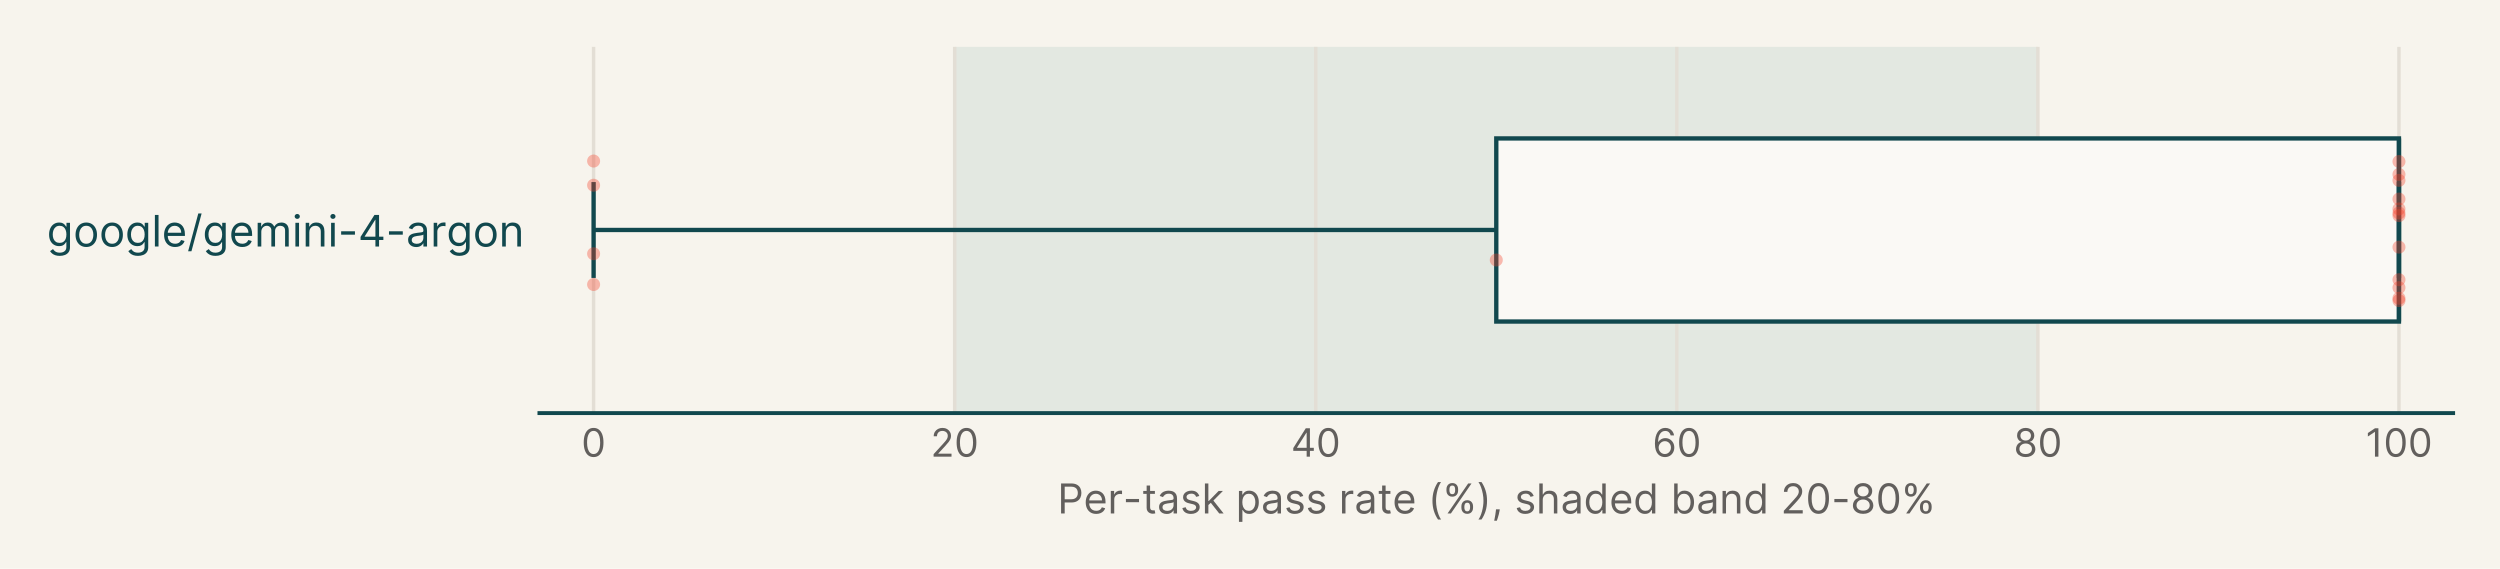
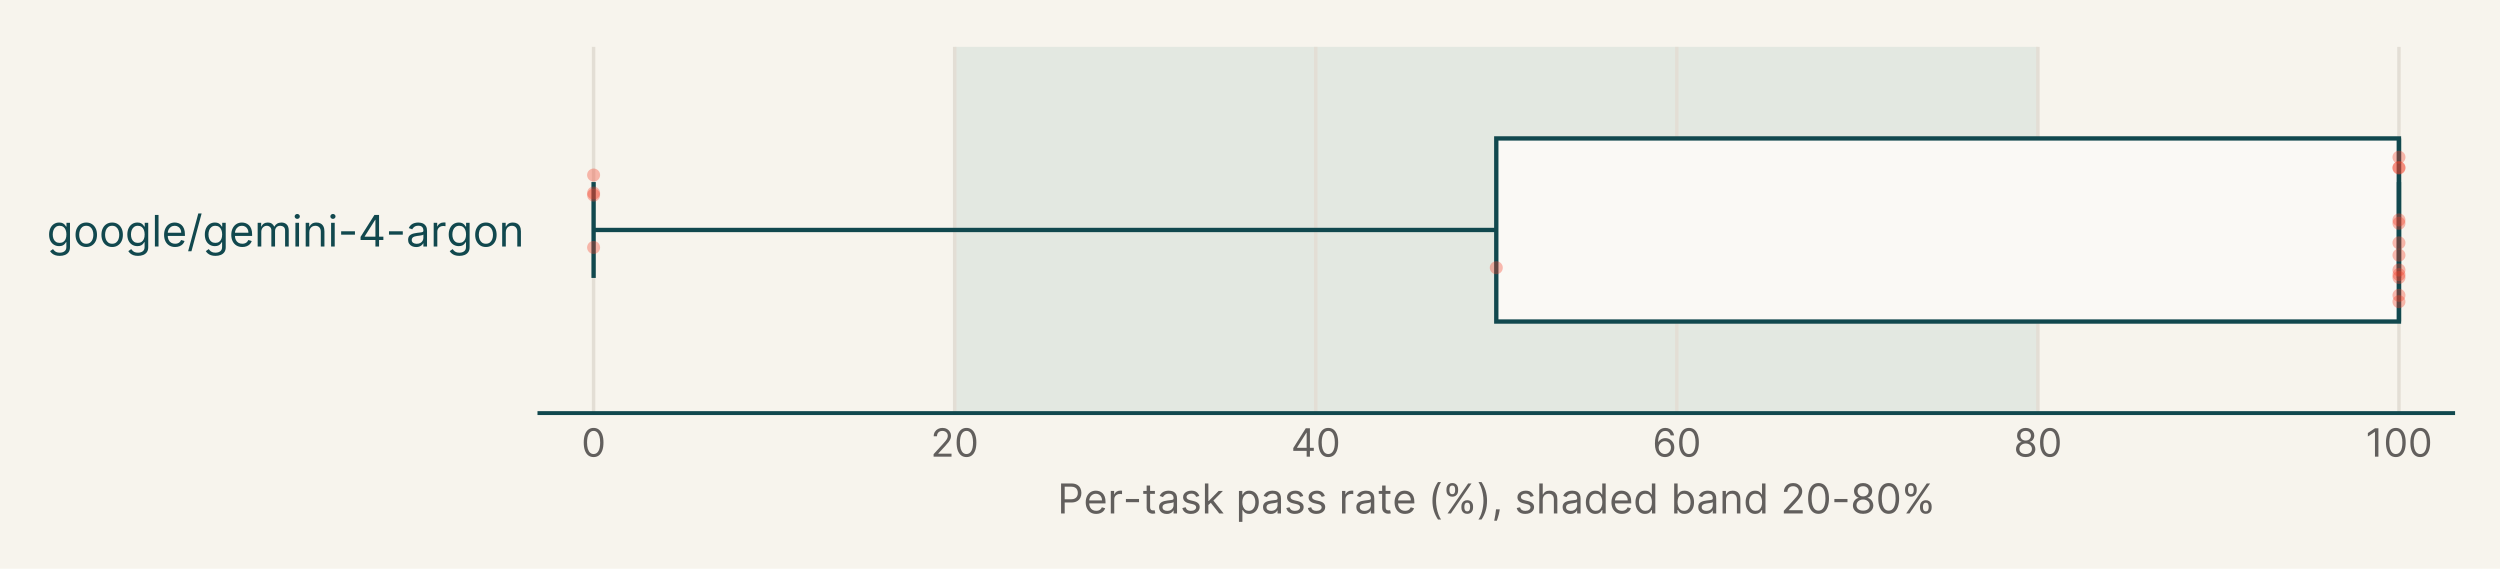
<svg xmlns="http://www.w3.org/2000/svg" xmlns:xlink="http://www.w3.org/1999/xlink" width="576pt" height="131.04pt" viewBox="0 0 576 131.04" version="1.1">
  <defs>
    <style type="text/css">*{stroke-linejoin: round; stroke-linecap: butt}</style>
  </defs>
  <g id="figure_1">
    <g id="patch_1">
      <path d="M 0 131.04  L 576 131.04  L 576 0  L 0 0  z " style="fill: #f7f4ed" />
    </g>
    <g id="axes_1">
      <g id="patch_2">
        <path d="M 124.287 95.177  L 565.2 95.177  L 565.2 10.8  L 124.287 10.8  z " style="fill: #f7f4ed" />
      </g>
      <g id="patch_3">
-         <path d="M 219.957 95.177  L 469.53 95.177  L 469.53 10.8  L 219.957 10.8  z " clip-path="url(#pf0c676d564)" style="fill: #1f6f6a; fill-opacity: 0.09" />
+         <path d="M 219.957 95.177  L 469.53 95.177  L 469.53 10.8  L 219.957 10.8  z " clip-path="url(#p30a788a0bf)" style="fill: #1f6f6a; fill-opacity: 0.09" />
      </g>
      <g id="matplotlib.axis_1">
        <g id="xtick_1">
          <g id="line2d_1">
-             <path d="M 136.766 95.177  L 136.766 10.8  " clip-path="url(#pf0c676d564)" style="fill: none; stroke: #e3ded5; stroke-width: 0.8; stroke-linecap: square" />
+             <path d="M 136.766 95.177  L 136.766 10.8  " clip-path="url(#p30a788a0bf)" style="fill: none; stroke: #e3ded5; stroke-width: 0.8; stroke-linecap: square" />
          </g>
          <g id="line2d_2" />
          <g id="text_1">
            <g style="fill: #625f5d" transform="translate(133.9537 105.2228) scale(0.09 -0.09)">
              <defs>
                <path id="Inter-Regular-30" d="M 2000 -64  Q 1486 -64 1125 217  Q 764 498 573 1033  Q 382 1568 382 2327  Q 382 3082 574 3617  Q 766 4152 1128 4435  Q 1491 4718 2000 4718  Q 2509 4718 2871 4435  Q 3234 4152 3426 3617  Q 3618 3082 3618 2327  Q 3618 1568 3427 1033  Q 3236 498 2875 217  Q 2514 -64 2000 -64  z M 2000 436  Q 2509 436 2791 927  Q 3073 1418 3073 2327  Q 3073 2932 2944 3357  Q 2816 3782 2576 4004  Q 2336 4227 2000 4227  Q 1496 4227 1211 3730  Q 927 3234 927 2327  Q 927 1723 1054 1300  Q 1182 877 1421 656  Q 1661 436 2000 436  z " transform="scale(0.015625)" />
              </defs>
              <use xlink:href="#Inter-Regular-30" />
            </g>
          </g>
        </g>
        <g id="xtick_2">
          <g id="line2d_3">
-             <path d="M 219.957 95.177  L 219.957 10.8  " clip-path="url(#pf0c676d564)" style="fill: none; stroke: #e3ded5; stroke-width: 0.8; stroke-linecap: square" />
+             <path d="M 219.957 95.177  L 219.957 10.8  " clip-path="url(#p30a788a0bf)" style="fill: none; stroke: #e3ded5; stroke-width: 0.8; stroke-linecap: square" />
          </g>
          <g id="line2d_4" />
          <g id="text_2">
            <g style="fill: #625f5d" transform="translate(214.4215 105.2228) scale(0.09 -0.09)">
              <defs>
                <path id="Inter-Regular-32" d="M 482 0  L 482 409  L 2018 2091  Q 2289 2386 2464 2605  Q 2639 2825 2724 3019  Q 2809 3214 2809 3427  Q 2809 3673 2692 3852  Q 2575 4032 2373 4129  Q 2171 4227 1918 4227  Q 1650 4227 1451 4117  Q 1252 4007 1144 3809  Q 1036 3611 1036 3345  L 500 3345  Q 500 3755 688 4064  Q 877 4373 1203 4545  Q 1530 4718 1936 4718  Q 2346 4718 2661 4545  Q 2977 4373 3156 4079  Q 3336 3786 3336 3427  Q 3336 3170 3244 2926  Q 3152 2682 2926 2383  Q 2700 2084 2300 1655  L 1255 536  L 1255 500  L 3418 500  L 3418 0  L 482 0  z " transform="scale(0.015625)" />
              </defs>
              <use xlink:href="#Inter-Regular-32" />
              <use xlink:href="#Inter-Regular-30" x="60.511" />
            </g>
          </g>
        </g>
        <g id="xtick_3">
          <g id="line2d_5">
-             <path d="M 303.148 95.177  L 303.148 10.8  " clip-path="url(#pf0c676d564)" style="fill: none; stroke: #e3ded5; stroke-width: 0.8; stroke-linecap: square" />
+             <path d="M 303.148 95.177  L 303.148 10.8  " clip-path="url(#p30a788a0bf)" style="fill: none; stroke: #e3ded5; stroke-width: 0.8; stroke-linecap: square" />
          </g>
          <g id="line2d_6" />
          <g id="text_3">
            <g style="fill: #625f5d" transform="translate(297.4466 105.2228) scale(0.09 -0.09)">
              <defs>
                <path id="Inter-Regular-34" d="M 373 955  L 373 1418  L 2418 4655  L 2755 4655  L 2755 3936  L 2527 3936  L 982 1491  L 982 1455  L 3736 1455  L 3736 955  L 373 955  z M 2564 0  L 2564 1095  L 2564 1311  L 2564 4655  L 3100 4655  L 3100 0  L 2564 0  z " transform="scale(0.015625)" />
              </defs>
              <use xlink:href="#Inter-Regular-34" />
              <use xlink:href="#Inter-Regular-30" x="64.205" />
            </g>
          </g>
        </g>
        <g id="xtick_4">
          <g id="line2d_7">
-             <path d="M 386.339 95.177  L 386.339 10.8  " clip-path="url(#pf0c676d564)" style="fill: none; stroke: #e3ded5; stroke-width: 0.8; stroke-linecap: square" />
+             <path d="M 386.339 95.177  L 386.339 10.8  " clip-path="url(#p30a788a0bf)" style="fill: none; stroke: #e3ded5; stroke-width: 0.8; stroke-linecap: square" />
          </g>
          <g id="line2d_8" />
          <g id="text_4">
            <g style="fill: #625f5d" transform="translate(380.7206 105.2228) scale(0.09 -0.09)">
              <defs>
                <path id="Inter-Regular-36" d="M 2027 -64  Q 1741 -59 1454 45  Q 1168 150 932 399  Q 696 648 552 1074  Q 409 1500 409 2145  Q 409 2764 525 3242  Q 641 3720 861 4048  Q 1082 4377 1394 4547  Q 1707 4718 2100 4718  Q 2491 4718 2796 4562  Q 3102 4407 3295 4129  Q 3489 3852 3546 3491  L 2991 3491  Q 2914 3805 2691 4011  Q 2468 4218 2100 4218  Q 1559 4218 1249 3747  Q 939 3277 936 2427  L 973 2427  Q 1100 2620 1276 2757  Q 1452 2895 1666 2970  Q 1880 3045 2118 3045  Q 2518 3045 2850 2846  Q 3182 2648 3382 2299  Q 3582 1950 3582 1500  Q 3582 1068 3389 710  Q 3196 352 2847 142  Q 2498 -68 2027 -64  z M 2027 436  Q 2314 436 2542 579  Q 2771 723 2903 964  Q 3036 1205 3036 1500  Q 3036 1789 2908 2026  Q 2780 2264 2556 2404  Q 2332 2545 2046 2545  Q 1830 2545 1643 2460  Q 1457 2375 1317 2227  Q 1177 2080 1097 1890  Q 1018 1700 1018 1491  Q 1018 1214 1149 973  Q 1280 732 1508 584  Q 1736 436 2027 436  z " transform="scale(0.015625)" />
              </defs>
              <use xlink:href="#Inter-Regular-36" />
              <use xlink:href="#Inter-Regular-30" x="62.358" />
            </g>
          </g>
        </g>
        <g id="xtick_5">
          <g id="line2d_9">
-             <path d="M 469.53 95.177  L 469.53 10.8  " clip-path="url(#pf0c676d564)" style="fill: none; stroke: #e3ded5; stroke-width: 0.8; stroke-linecap: square" />
+             <path d="M 469.53 95.177  L 469.53 10.8  " clip-path="url(#p30a788a0bf)" style="fill: none; stroke: #e3ded5; stroke-width: 0.8; stroke-linecap: square" />
          </g>
          <g id="line2d_10" />
          <g id="text_5">
            <g style="fill: #625f5d" transform="translate(463.9433 105.2228) scale(0.09 -0.09)">
              <defs>
                <path id="Inter-Regular-38" d="M 1973 -64  Q 1505 -64 1147 103  Q 789 270 589 564  Q 389 859 391 1236  Q 389 1532 507 1783  Q 625 2034 830 2203  Q 1036 2373 1291 2418  L 1291 2445  Q 957 2532 759 2821  Q 561 3111 564 3482  Q 561 3836 743 4115  Q 925 4395 1244 4556  Q 1564 4718 1973 4718  Q 2377 4718 2695 4556  Q 3014 4395 3197 4115  Q 3380 3836 3382 3482  Q 3380 3111 3181 2821  Q 2982 2532 2655 2445  L 2655 2418  Q 2907 2373 3109 2203  Q 3311 2034 3431 1783  Q 3552 1532 3555 1236  Q 3552 859 3351 564  Q 3150 270 2794 103  Q 2439 -64 1973 -64  z M 1973 436  Q 2289 436 2518 538  Q 2748 641 2873 827  Q 2998 1014 3000 1264  Q 2998 1527 2864 1729  Q 2730 1932 2499 2048  Q 2268 2164 1973 2164  Q 1675 2164 1442 2048  Q 1209 1932 1076 1729  Q 943 1527 946 1264  Q 943 1014 1067 827  Q 1191 641 1423 538  Q 1655 436 1973 436  z M 1973 2645  Q 2223 2645 2417 2745  Q 2611 2845 2722 3025  Q 2834 3205 2836 3445  Q 2834 3682 2725 3858  Q 2616 4034 2423 4130  Q 2230 4227 1973 4227  Q 1711 4227 1516 4130  Q 1321 4034 1214 3858  Q 1107 3682 1109 3445  Q 1107 3205 1217 3025  Q 1327 2845 1522 2745  Q 1718 2645 1973 2645  z " transform="scale(0.015625)" />
              </defs>
              <use xlink:href="#Inter-Regular-38" />
              <use xlink:href="#Inter-Regular-30" x="61.648" />
            </g>
          </g>
        </g>
        <g id="xtick_6">
          <g id="line2d_11">
-             <path d="M 552.721 95.177  L 552.721 10.8  " clip-path="url(#pf0c676d564)" style="fill: none; stroke: #e3ded5; stroke-width: 0.8; stroke-linecap: square" />
+             <path d="M 552.721 95.177  L 552.721 10.8  " clip-path="url(#p30a788a0bf)" style="fill: none; stroke: #e3ded5; stroke-width: 0.8; stroke-linecap: square" />
          </g>
          <g id="line2d_12" />
          <g id="text_6">
            <g style="fill: #625f5d" transform="translate(545.006 105.2228) scale(0.09 -0.09)">
              <defs>
                <path id="Inter-Regular-31" d="M 2118 4655  L 2118 0  L 1555 0  L 1555 4064  L 1527 4064  L 391 3309  L 391 3882  L 1555 4655  L 2118 4655  z " transform="scale(0.015625)" />
              </defs>
              <use xlink:href="#Inter-Regular-31" />
              <use xlink:href="#Inter-Regular-30" x="46.449" />
              <use xlink:href="#Inter-Regular-30" x="108.949" />
            </g>
          </g>
        </g>
        <g id="text_7">
          <g style="fill: #625f5d" transform="translate(243.6341 118.297) scale(0.095 -0.095)">
            <defs>
              <path id="Inter-Regular-50" d="M 564 0  L 564 4655  L 2136 4655  Q 2684 4655 3033 4458  Q 3382 4261 3550 3927  Q 3718 3593 3718 3182  Q 3718 2770 3551 2434  Q 3384 2098 3036 1899  Q 2689 1700 2146 1700  L 1018 1700  L 1018 2200  L 2127 2200  Q 2502 2200 2729 2329  Q 2957 2459 3060 2680  Q 3164 2902 3164 3182  Q 3164 3461 3060 3681  Q 2957 3902 2727 4028  Q 2498 4155 2118 4155  L 1127 4155  L 1127 0  L 564 0  z " transform="scale(0.015625)" />
              <path id="Inter-Regular-65" d="M 1955 -73  Q 1450 -73 1085 151  Q 721 375 524 778  Q 327 1182 327 1718  Q 327 2255 524 2665  Q 721 3075 1074 3305  Q 1427 3536 1900 3536  Q 2173 3536 2439 3445  Q 2705 3355 2923 3151  Q 3141 2948 3270 2614  Q 3400 2280 3400 1791  L 3400 1564  L 709 1564  L 709 2027  L 2855 2027  Q 2855 2323 2738 2554  Q 2621 2786 2406 2920  Q 2191 3055 1900 3055  Q 1580 3055 1347 2897  Q 1114 2739 989 2486  Q 864 2234 864 1945  L 864 1636  Q 864 1241 1001 967  Q 1139 693 1384 551  Q 1630 409 1955 409  Q 2166 409 2337 469  Q 2509 530 2634 651  Q 2759 773 2827 955  L 3346 809  Q 3264 545 3070 346  Q 2877 148 2593 37  Q 2309 -73 1955 -73  z " transform="scale(0.015625)" />
              <path id="Inter-Regular-72" d="M 491 0  L 491 3491  L 1009 3491  L 1009 2964  L 1046 2964  Q 1141 3223 1391 3384  Q 1641 3545 1955 3545  Q 2014 3545 2102 3543  Q 2191 3541 2236 3536  L 2236 2991  Q 2209 2998 2112 3012  Q 2016 3027 1909 3027  Q 1655 3027 1456 2921  Q 1257 2816 1142 2630  Q 1027 2445 1027 2209  L 1027 0  L 491 0  z " transform="scale(0.015625)" />
              <path id="Inter-Regular-2d" d="M 2491 2245  L 2491 1745  L 455 1745  L 455 2245  L 2491 2245  z " transform="scale(0.015625)" />
              <path id="Inter-Regular-74" d="M 2009 3491  L 2009 3036  L 200 3036  L 200 3491  L 2009 3491  z M 727 4327  L 1264 4327  L 1264 1000  Q 1264 773 1331 660  Q 1398 548 1503 510  Q 1609 473 1727 473  Q 1816 473 1873 483  Q 1930 493 1964 500  L 2073 18  Q 2018 -2 1920 -23  Q 1823 -45 1673 -45  Q 1446 -45 1228 52  Q 1011 150 869 350  Q 727 550 727 855  L 727 4327  z " transform="scale(0.015625)" />
              <path id="Inter-Regular-61" d="M 1518 -82  Q 1186 -82 916 44  Q 646 170 486 410  Q 327 650 327 991  Q 327 1291 445 1478  Q 564 1666 761 1773  Q 959 1880 1199 1933  Q 1439 1986 1682 2018  Q 2000 2059 2199 2080  Q 2398 2102 2490 2154  Q 2582 2207 2582 2336  L 2582 2355  Q 2582 2691 2399 2877  Q 2216 3064 1846 3064  Q 1461 3064 1243 2895  Q 1025 2727 936 2536  L 427 2718  Q 564 3036 792 3214  Q 1021 3393 1292 3464  Q 1564 3536 1827 3536  Q 1996 3536 2215 3496  Q 2434 3457 2640 3334  Q 2846 3211 2982 2963  Q 3118 2716 3118 2300  L 3118 0  L 2582 0  L 2582 473  L 2555 473  Q 2500 359 2373 229  Q 2246 100 2034 9  Q 1823 -82 1518 -82  z M 1600 400  Q 1918 400 2137 525  Q 2357 650 2469 847  Q 2582 1045 2582 1264  L 2582 1755  Q 2548 1714 2433 1681  Q 2318 1648 2169 1624  Q 2021 1600 1881 1583  Q 1741 1566 1655 1555  Q 1446 1527 1265 1467  Q 1084 1407 974 1287  Q 864 1168 864 964  Q 864 684 1072 542  Q 1280 400 1600 400  z " transform="scale(0.015625)" />
              <path id="Inter-Regular-73" d="M 2964 2709  L 2482 2573  Q 2436 2693 2348 2808  Q 2261 2923 2111 2998  Q 1961 3073 1727 3073  Q 1407 3073 1194 2926  Q 982 2780 982 2555  Q 982 2355 1127 2239  Q 1273 2123 1582 2045  L 2100 1918  Q 2568 1805 2797 1572  Q 3027 1339 3027 973  Q 3027 673 2855 436  Q 2684 200 2377 63  Q 2071 -73 1664 -73  Q 1130 -73 780 159  Q 430 391 336 836  L 846 964  Q 918 682 1121 541  Q 1325 400 1655 400  Q 2030 400 2251 560  Q 2473 720 2473 945  Q 2473 1127 2345 1251  Q 2218 1375 1955 1436  L 1373 1573  Q 893 1686 669 1926  Q 446 2166 446 2527  Q 446 2823 613 3050  Q 780 3277 1069 3406  Q 1359 3536 1727 3536  Q 2246 3536 2542 3309  Q 2839 3082 2964 2709  z " transform="scale(0.015625)" />
              <path id="Inter-Regular-6b" d="M 991 1273  L 982 1936  L 1091 1936  L 2618 3491  L 3282 3491  L 1655 1845  L 1609 1845  L 991 1273  z M 491 0  L 491 4655  L 1027 4655  L 1027 0  L 491 0  z M 2709 0  L 1346 1727  L 1727 2100  L 3391 0  L 2709 0  z " transform="scale(0.015625)" />
              <path id="Inter-Regular-20" transform="scale(0.015625)" />
              <path id="Inter-Regular-70" d="M 491 -1309  L 491 3491  L 1009 3491  L 1009 2936  L 1073 2936  Q 1132 3027 1237 3169  Q 1343 3311 1542 3423  Q 1741 3536 2082 3536  Q 2523 3536 2859 3315  Q 3196 3095 3384 2690  Q 3573 2286 3573 1736  Q 3573 1182 3384 776  Q 3196 370 2861 148  Q 2527 -73 2091 -73  Q 1755 -73 1552 39  Q 1350 152 1241 296  Q 1132 441 1073 536  L 1027 536  L 1027 -1309  L 491 -1309  z M 1018 1745  Q 1018 1350 1134 1049  Q 1250 748 1473 578  Q 1696 409 2018 409  Q 2355 409 2581 587  Q 2807 766 2921 1069  Q 3036 1373 3036 1745  Q 3036 2114 2923 2410  Q 2811 2707 2585 2881  Q 2359 3055 2018 3055  Q 1691 3055 1468 2890  Q 1246 2725 1132 2430  Q 1018 2136 1018 1745  z " transform="scale(0.015625)" />
              <path id="Inter-Regular-28" d="M 682 1964  Q 682 2823 906 3544  Q 1130 4266 1546 4873  L 2018 4873  Q 1855 4648 1713 4319  Q 1571 3991 1464 3599  Q 1357 3207 1296 2788  Q 1236 2370 1236 1964  Q 1236 1423 1341 866  Q 1446 309 1623 -168  Q 1800 -645 2018 -945  L 1546 -945  Q 1130 -339 906 383  Q 682 1105 682 1964  z " transform="scale(0.015625)" />
              <path id="Inter-Regular-25" d="M 2855 873  L 2855 1118  Q 2855 1373 2960 1585  Q 3066 1798 3269 1926  Q 3473 2055 3764 2055  Q 4059 2055 4259 1926  Q 4459 1798 4561 1585  Q 4664 1373 4664 1118  L 4664 873  Q 4664 618 4560 405  Q 4457 193 4256 64  Q 4055 -64 3764 -64  Q 3468 -64 3266 64  Q 3064 193 2959 405  Q 2855 618 2855 873  z M 3318 1118  L 3318 873  Q 3318 661 3418 494  Q 3518 327 3764 327  Q 4002 327 4101 494  Q 4200 661 4200 873  L 4200 1118  Q 4200 1330 4104 1497  Q 4009 1664 3764 1664  Q 3525 1664 3421 1497  Q 3318 1330 3318 1118  z M 536 3536  L 536 3782  Q 536 4036 642 4248  Q 748 4461 951 4589  Q 1155 4718 1446 4718  Q 1741 4718 1941 4589  Q 2141 4461 2243 4248  Q 2346 4036 2346 3782  L 2346 3536  Q 2346 3282 2242 3069  Q 2139 2857 1937 2728  Q 1736 2600 1446 2600  Q 1150 2600 948 2728  Q 746 2857 641 3069  Q 536 3282 536 3536  z M 1000 3782  L 1000 3536  Q 1000 3325 1100 3158  Q 1200 2991 1446 2991  Q 1684 2991 1783 3158  Q 1882 3325 1882 3536  L 1882 3782  Q 1882 3993 1786 4160  Q 1691 4327 1446 4327  Q 1207 4327 1103 4160  Q 1000 3993 1000 3782  z M 709 0  L 3909 4655  L 4427 4655  L 1227 0  L 709 0  z " transform="scale(0.015625)" />
              <path id="Inter-Regular-29" d="M 1636 1964  Q 1636 1105 1412 383  Q 1189 -339 773 -945  L 300 -945  Q 464 -720 606 -392  Q 748 -64 854 328  Q 961 720 1021 1139  Q 1082 1559 1082 1964  Q 1082 2505 977 3061  Q 873 3618 695 4095  Q 518 4573 300 4873  L 773 4873  Q 1189 4266 1412 3544  Q 1636 2823 1636 1964  z " transform="scale(0.015625)" />
              <path id="Inter-Regular-2c" d="M 1291 636  L 1255 391  Q 1216 132 1137 -163  Q 1059 -459 975 -720  Q 891 -982 836 -1136  L 427 -1136  Q 457 -991 504 -752  Q 552 -514 601 -219  Q 650 75 682 382  L 709 636  L 1291 636  z " transform="scale(0.015625)" />
              <path id="Inter-Regular-68" d="M 1027 2100  L 1027 0  L 491 0  L 491 4655  L 1027 4655  L 1027 2945  L 1073 2945  Q 1196 3216 1442 3376  Q 1689 3536 2100 3536  Q 2457 3536 2725 3394  Q 2993 3252 3142 2960  Q 3291 2668 3291 2218  L 3291 0  L 2755 0  L 2755 2182  Q 2755 2598 2540 2826  Q 2325 3055 1946 3055  Q 1682 3055 1474 2943  Q 1266 2832 1146 2618  Q 1027 2405 1027 2100  z " transform="scale(0.015625)" />
              <path id="Inter-Regular-64" d="M 1809 -73  Q 1373 -73 1039 148  Q 705 370 516 776  Q 327 1182 327 1736  Q 327 2286 516 2690  Q 705 3095 1041 3315  Q 1377 3536 1818 3536  Q 2159 3536 2358 3423  Q 2557 3311 2662 3169  Q 2768 3027 2827 2936  L 2873 2936  L 2873 4655  L 3409 4655  L 3409 0  L 2891 0  L 2891 536  L 2827 536  Q 2768 441 2659 296  Q 2550 152 2348 39  Q 2146 -73 1809 -73  z M 1882 409  Q 2205 409 2427 578  Q 2650 748 2766 1049  Q 2882 1350 2882 1745  Q 2882 2136 2768 2430  Q 2655 2725 2432 2890  Q 2209 3055 1882 3055  Q 1541 3055 1315 2881  Q 1089 2707 976 2410  Q 864 2114 864 1745  Q 864 1373 978 1069  Q 1093 766 1319 587  Q 1546 409 1882 409  z " transform="scale(0.015625)" />
              <path id="Inter-Regular-62" d="M 564 0  L 564 4655  L 1100 4655  L 1100 2936  L 1146 2936  Q 1205 3027 1310 3169  Q 1416 3311 1615 3423  Q 1814 3536 2155 3536  Q 2596 3536 2932 3315  Q 3268 3095 3457 2690  Q 3646 2286 3646 1736  Q 3646 1182 3457 776  Q 3268 370 2934 148  Q 2600 -73 2164 -73  Q 1827 -73 1625 39  Q 1423 152 1314 296  Q 1205 441 1146 536  L 1082 536  L 1082 0  L 564 0  z M 1091 1745  Q 1091 1350 1207 1049  Q 1323 748 1545 578  Q 1768 409 2091 409  Q 2427 409 2653 587  Q 2880 766 2994 1069  Q 3109 1373 3109 1745  Q 3109 2114 2996 2410  Q 2884 2707 2658 2881  Q 2432 3055 2091 3055  Q 1764 3055 1541 2890  Q 1318 2725 1204 2430  Q 1091 2136 1091 1745  z " transform="scale(0.015625)" />
              <path id="Inter-Regular-6e" d="M 1027 2100  L 1027 0  L 491 0  L 491 3491  L 1009 3491  L 1009 2945  L 1055 2945  Q 1177 3211 1427 3373  Q 1677 3536 2073 3536  Q 2427 3536 2693 3392  Q 2959 3248 3107 2956  Q 3255 2664 3255 2218  L 3255 0  L 2718 0  L 2718 2182  Q 2718 2593 2504 2824  Q 2291 3055 1918 3055  Q 1661 3055 1460 2943  Q 1259 2832 1143 2618  Q 1027 2405 1027 2100  z " transform="scale(0.015625)" />
            </defs>
            <use xlink:href="#Inter-Regular-50" />
            <use xlink:href="#Inter-Regular-65" x="63.494" />
            <use xlink:href="#Inter-Regular-72" x="121.733" />
            <use xlink:href="#Inter-Regular-2d" x="158.949" />
            <use xlink:href="#Inter-Regular-74" x="204.972" />
            <use xlink:href="#Inter-Regular-61" x="241.335" />
            <use xlink:href="#Inter-Regular-73" x="297.727" />
            <use xlink:href="#Inter-Regular-6b" x="350" />
            <use xlink:href="#Inter-Regular-20" x="404.403" />
            <use xlink:href="#Inter-Regular-70" x="432.528" />
            <use xlink:href="#Inter-Regular-61" x="493.466" />
            <use xlink:href="#Inter-Regular-73" x="549.858" />
            <use xlink:href="#Inter-Regular-73" x="602.131" />
            <use xlink:href="#Inter-Regular-20" x="654.404" />
            <use xlink:href="#Inter-Regular-72" x="682.529" />
            <use xlink:href="#Inter-Regular-61" x="719.744" />
            <use xlink:href="#Inter-Regular-74" x="776.136" />
            <use xlink:href="#Inter-Regular-65" x="812.5" />
            <use xlink:href="#Inter-Regular-20" x="870.739" />
            <use xlink:href="#Inter-Regular-28" x="898.864" />
            <use xlink:href="#Inter-Regular-25" x="935.085" />
            <use xlink:href="#Inter-Regular-29" x="1016.335" />
            <use xlink:href="#Inter-Regular-2c" x="1052.557" />
            <use xlink:href="#Inter-Regular-20" x="1080.54" />
            <use xlink:href="#Inter-Regular-73" x="1108.665" />
            <use xlink:href="#Inter-Regular-68" x="1160.938" />
            <use xlink:href="#Inter-Regular-61" x="1220.029" />
            <use xlink:href="#Inter-Regular-64" x="1276.421" />
            <use xlink:href="#Inter-Regular-65" x="1338.495" />
            <use xlink:href="#Inter-Regular-64" x="1396.733" />
            <use xlink:href="#Inter-Regular-20" x="1458.807" />
            <use xlink:href="#Inter-Regular-62" x="1486.932" />
            <use xlink:href="#Inter-Regular-61" x="1549.006" />
            <use xlink:href="#Inter-Regular-6e" x="1605.398" />
            <use xlink:href="#Inter-Regular-64" x="1663.921" />
            <use xlink:href="#Inter-Regular-20" x="1725.995" />
            <use xlink:href="#Inter-Regular-32" x="1754.12" />
            <use xlink:href="#Inter-Regular-30" x="1814.631" />
            <use xlink:href="#Inter-Regular-2d" x="1877.131" />
            <use xlink:href="#Inter-Regular-38" x="1923.154" />
            <use xlink:href="#Inter-Regular-30" x="1984.801" />
            <use xlink:href="#Inter-Regular-25" x="2047.302" />
          </g>
        </g>
      </g>
      <g id="matplotlib.axis_2">
        <g id="ytick_1">
          <g id="line2d_13" />
          <g id="text_8">
            <g style="fill: #11484e" transform="translate(10.8 56.79539) scale(0.1 -0.1)">
              <defs>
                <path id="Inter-Regular-67" d="M 1900 -1382  Q 1511 -1382 1231 -1283  Q 952 -1184 767 -1024  Q 582 -864 473 -682  L 900 -382  Q 973 -477 1084 -601  Q 1196 -725 1390 -817  Q 1584 -909 1900 -909  Q 2323 -909 2598 -704  Q 2873 -500 2873 -64  L 2873 645  L 2827 645  Q 2768 550 2660 410  Q 2552 270 2351 162  Q 2150 55 1809 55  Q 1386 55 1051 255  Q 716 455 521 836  Q 327 1218 327 1764  Q 327 2300 516 2699  Q 705 3098 1041 3317  Q 1377 3536 1818 3536  Q 2159 3536 2360 3423  Q 2561 3311 2669 3169  Q 2777 3027 2836 2936  L 2891 2936  L 2891 3491  L 3409 3491  L 3409 -100  Q 3409 -550 3205 -833  Q 3002 -1116 2660 -1249  Q 2318 -1382 1900 -1382  z M 1882 536  Q 2205 536 2427 684  Q 2650 832 2766 1109  Q 2882 1386 2882 1773  Q 2882 2150 2768 2438  Q 2655 2727 2432 2891  Q 2209 3055 1882 3055  Q 1541 3055 1315 2882  Q 1089 2709 976 2418  Q 864 2127 864 1773  Q 864 1409 978 1130  Q 1093 852 1319 694  Q 1546 536 1882 536  z " transform="scale(0.015625)" />
                <path id="Inter-Regular-6f" d="M 1909 -73  Q 1436 -73 1080 152  Q 725 377 526 781  Q 327 1186 327 1727  Q 327 2273 526 2679  Q 725 3086 1080 3311  Q 1436 3536 1909 3536  Q 2382 3536 2737 3311  Q 3093 3086 3292 2679  Q 3491 2273 3491 1727  Q 3491 1186 3292 781  Q 3093 377 2737 152  Q 2382 -73 1909 -73  z M 1909 409  Q 2268 409 2500 593  Q 2732 777 2843 1077  Q 2955 1377 2955 1727  Q 2955 2077 2843 2379  Q 2732 2682 2500 2868  Q 2268 3055 1909 3055  Q 1550 3055 1318 2868  Q 1086 2682 975 2379  Q 864 2077 864 1727  Q 864 1377 975 1077  Q 1086 777 1318 593  Q 1550 409 1909 409  z " transform="scale(0.015625)" />
                <path id="Inter-Regular-6c" d="M 1027 4655  L 1027 0  L 491 0  L 491 4655  L 1027 4655  z " transform="scale(0.015625)" />
                <path id="Inter-Regular-2f" d="M 2136 4873  L 636 -700  L 146 -700  L 1646 4873  L 2136 4873  z " transform="scale(0.015625)" />
                <path id="Inter-Regular-6d" d="M 491 0  L 491 3491  L 1009 3491  L 1009 2945  L 1055 2945  Q 1164 3225 1407 3380  Q 1650 3536 1991 3536  Q 2336 3536 2567 3380  Q 2798 3225 2927 2945  L 2964 2945  Q 3098 3216 3366 3376  Q 3634 3536 4009 3536  Q 4477 3536 4775 3244  Q 5073 2952 5073 2336  L 5073 0  L 4536 0  L 4536 2336  Q 4536 2723 4325 2889  Q 4114 3055 3827 3055  Q 3459 3055 3257 2833  Q 3055 2611 3055 2273  L 3055 0  L 2509 0  L 2509 2391  Q 2509 2689 2316 2872  Q 2123 3055 1818 3055  Q 1609 3055 1428 2943  Q 1248 2832 1137 2635  Q 1027 2439 1027 2182  L 1027 0  L 491 0  z " transform="scale(0.015625)" />
                <path id="Inter-Regular-69" d="M 491 0  L 491 3491  L 1027 3491  L 1027 0  L 491 0  z M 764 4073  Q 607 4073 494 4179  Q 382 4286 382 4436  Q 382 4586 494 4693  Q 607 4800 764 4800  Q 921 4800 1033 4693  Q 1146 4586 1146 4436  Q 1146 4286 1033 4179  Q 921 4073 764 4073  z " transform="scale(0.015625)" />
              </defs>
              <use xlink:href="#Inter-Regular-67" />
              <use xlink:href="#Inter-Regular-6f" x="60.938" />
              <use xlink:href="#Inter-Regular-6f" x="120.597" />
              <use xlink:href="#Inter-Regular-67" x="180.256" />
              <use xlink:href="#Inter-Regular-6c" x="241.193" />
              <use xlink:href="#Inter-Regular-65" x="264.915" />
              <use xlink:href="#Inter-Regular-2f" x="323.153" />
              <use xlink:href="#Inter-Regular-67" x="358.807" />
              <use xlink:href="#Inter-Regular-65" x="419.744" />
              <use xlink:href="#Inter-Regular-6d" x="477.983" />
              <use xlink:href="#Inter-Regular-69" x="564.915" />
              <use xlink:href="#Inter-Regular-6e" x="588.636" />
              <use xlink:href="#Inter-Regular-69" x="647.159" />
              <use xlink:href="#Inter-Regular-2d" x="670.881" />
              <use xlink:href="#Inter-Regular-34" x="716.904" />
              <use xlink:href="#Inter-Regular-2d" x="781.108" />
              <use xlink:href="#Inter-Regular-61" x="827.131" />
              <use xlink:href="#Inter-Regular-72" x="883.523" />
              <use xlink:href="#Inter-Regular-67" x="920.739" />
              <use xlink:href="#Inter-Regular-6f" x="981.676" />
              <use xlink:href="#Inter-Regular-6e" x="1041.335" />
            </g>
          </g>
        </g>
      </g>
      <g id="patch_4">
-         <path d="M 344.744 31.894  L 344.744 74.083  L 552.721 74.083  L 552.721 31.894  L 344.744 31.894  z " clip-path="url(#pf0c676d564)" style="fill: #faf9f5; stroke: #11484e; stroke-linejoin: miter" />
+         <path d="M 344.744 31.894  L 344.744 74.083  L 552.721 74.083  L 552.721 31.894  L 344.744 31.894  z " clip-path="url(#p30a788a0bf)" style="fill: #faf9f5; stroke: #11484e; stroke-linejoin: miter" />
      </g>
      <g id="line2d_14">
-         <path d="M 344.744 52.988  L 136.766 52.988  " clip-path="url(#pf0c676d564)" style="fill: none; stroke: #11484e" />
+         <path d="M 344.744 52.988  L 136.766 52.988  " clip-path="url(#p30a788a0bf)" style="fill: none; stroke: #11484e" />
      </g>
      <g id="line2d_15">
-         <path d="M 552.721 52.988  L 552.721 52.988  " clip-path="url(#pf0c676d564)" style="fill: none; stroke: #11484e" />
+         <path d="M 552.721 52.988  L 552.721 52.988  " clip-path="url(#p30a788a0bf)" style="fill: none; stroke: #11484e" />
      </g>
      <g id="line2d_16">
-         <path d="M 136.766 42.441  L 136.766 63.535  " clip-path="url(#pf0c676d564)" style="fill: none; stroke: #11484e; stroke-linecap: square" />
+         <path d="M 136.766 42.441  L 136.766 63.535  " clip-path="url(#p30a788a0bf)" style="fill: none; stroke: #11484e; stroke-linecap: square" />
      </g>
      <g id="line2d_17">
-         <path d="M 552.721 42.441  L 552.721 63.535  " clip-path="url(#pf0c676d564)" style="fill: none; stroke: #11484e; stroke-linecap: square" />
+         <path d="M 552.721 42.441  L 552.721 63.535  " clip-path="url(#p30a788a0bf)" style="fill: none; stroke: #11484e; stroke-linecap: square" />
      </g>
      <g id="line2d_18" />
      <g id="line2d_19">
-         <path d="M 552.721 31.894  L 552.721 74.083  " clip-path="url(#pf0c676d564)" style="fill: none; stroke: #11484e" />
+         <path d="M 552.721 31.894  L 552.721 74.083  " clip-path="url(#p30a788a0bf)" style="fill: none; stroke: #11484e" />
      </g>
      <g id="patch_5">
        <path d="M 124.287 95.177  L 565.2 95.177  " style="fill: none; stroke: #11484e; stroke-width: 0.9; stroke-linejoin: miter; stroke-linecap: square" />
      </g>
      <g id="PathCollection_1">
        <defs>
-           <path id="m5cf1a99565" d="M 0 1.5  C 0.398 1.5 0.779 1.342 1.061 1.061  C 1.342 0.779 1.5 0.398 1.5 0  C 1.5 -0.398 1.342 -0.779 1.061 -1.061  C 0.779 -1.342 0.398 -1.5 0 -1.5  C -0.398 -1.5 -0.779 -1.342 -1.061 -1.061  C -1.342 -0.779 -1.5 -0.398 -1.5 0  C -1.5 0.398 -1.342 0.779 -1.061 1.061  C -0.779 1.342 -0.398 1.5 0 1.5  z " />
+           <path id="m6a2c59fb0a" d="M 0 1.5  C 0.398 1.5 0.779 1.342 1.061 1.061  C 1.342 0.779 1.5 0.398 1.5 0  C 1.5 -0.398 1.342 -0.779 1.061 -1.061  C 0.779 -1.342 0.398 -1.5 0 -1.5  C -0.398 -1.5 -0.779 -1.342 -1.061 -1.061  C -1.342 -0.779 -1.5 -0.398 -1.5 0  C -1.5 0.398 -1.342 0.779 -1.061 1.061  C -0.779 1.342 -0.398 1.5 0 1.5  z " />
        </defs>
-         <g clip-path="url(#pf0c676d564)">
-           <use xlink:href="#m5cf1a99565" x="552.721" y="66.283" style="fill: #f44029; fill-opacity: 0.35" />
-           <use xlink:href="#m5cf1a99565" x="552.721" y="49.072" style="fill: #f44029; fill-opacity: 0.35" />
-           <use xlink:href="#m5cf1a99565" x="552.721" y="49.675" style="fill: #f44029; fill-opacity: 0.35" />
-           <use xlink:href="#m5cf1a99565" x="552.721" y="40.177" style="fill: #f44029; fill-opacity: 0.35" />
-           <use xlink:href="#m5cf1a99565" x="136.766" y="65.549" style="fill: #f44029; fill-opacity: 0.35" />
-           <use xlink:href="#m5cf1a99565" x="136.766" y="37.106" style="fill: #f44029; fill-opacity: 0.35" />
-           <use xlink:href="#m5cf1a99565" x="552.721" y="64.445" style="fill: #f44029; fill-opacity: 0.35" />
-           <use xlink:href="#m5cf1a99565" x="552.721" y="41.56" style="fill: #f44029; fill-opacity: 0.35" />
-           <use xlink:href="#m5cf1a99565" x="552.721" y="68.713" style="fill: #f44029; fill-opacity: 0.35" />
-           <use xlink:href="#m5cf1a99565" x="552.721" y="69.253" style="fill: #f44029; fill-opacity: 0.35" />
-           <use xlink:href="#m5cf1a99565" x="136.766" y="42.677" style="fill: #f44029; fill-opacity: 0.35" />
-           <use xlink:href="#m5cf1a99565" x="552.721" y="37.22" style="fill: #f44029; fill-opacity: 0.35" />
-           <use xlink:href="#m5cf1a99565" x="552.721" y="45.867" style="fill: #f44029; fill-opacity: 0.35" />
-           <use xlink:href="#m5cf1a99565" x="552.721" y="56.941" style="fill: #f44029; fill-opacity: 0.35" />
-           <use xlink:href="#m5cf1a99565" x="552.721" y="48.142" style="fill: #f44029; fill-opacity: 0.35" />
-           <use xlink:href="#m5cf1a99565" x="344.744" y="59.906" style="fill: #f44029; fill-opacity: 0.35" />
-           <use xlink:href="#m5cf1a99565" x="136.766" y="58.465" style="fill: #f44029; fill-opacity: 0.35" />
+         <g clip-path="url(#p30a788a0bf)">
+           <use xlink:href="#m6a2c59fb0a" x="552.721" y="38.716" style="fill: #f44029; fill-opacity: 0.35" />
+           <use xlink:href="#m6a2c59fb0a" x="552.721" y="63.262" style="fill: #f44029; fill-opacity: 0.35" />
+           <use xlink:href="#m6a2c59fb0a" x="552.721" y="58.794" style="fill: #f44029; fill-opacity: 0.35" />
+           <use xlink:href="#m6a2c59fb0a" x="552.721" y="51.436" style="fill: #f44029; fill-opacity: 0.35" />
+           <use xlink:href="#m6a2c59fb0a" x="136.766" y="57.017" style="fill: #f44029; fill-opacity: 0.35" />
+           <use xlink:href="#m6a2c59fb0a" x="136.766" y="44.951" style="fill: #f44029; fill-opacity: 0.35" />
+           <use xlink:href="#m6a2c59fb0a" x="552.721" y="68.046" style="fill: #f44029; fill-opacity: 0.35" />
+           <use xlink:href="#m6a2c59fb0a" x="552.721" y="50.672" style="fill: #f44029; fill-opacity: 0.35" />
+           <use xlink:href="#m6a2c59fb0a" x="552.721" y="36.219" style="fill: #f44029; fill-opacity: 0.35" />
+           <use xlink:href="#m6a2c59fb0a" x="552.721" y="55.961" style="fill: #f44029; fill-opacity: 0.35" />
+           <use xlink:href="#m6a2c59fb0a" x="136.766" y="44.477" style="fill: #f44029; fill-opacity: 0.35" />
+           <use xlink:href="#m6a2c59fb0a" x="552.721" y="62.204" style="fill: #f44029; fill-opacity: 0.35" />
+           <use xlink:href="#m6a2c59fb0a" x="552.721" y="38.588" style="fill: #f44029; fill-opacity: 0.35" />
+           <use xlink:href="#m6a2c59fb0a" x="552.721" y="69.512" style="fill: #f44029; fill-opacity: 0.35" />
+           <use xlink:href="#m6a2c59fb0a" x="552.721" y="63.938" style="fill: #f44029; fill-opacity: 0.35" />
+           <use xlink:href="#m6a2c59fb0a" x="344.744" y="61.684" style="fill: #f44029; fill-opacity: 0.35" />
+           <use xlink:href="#m6a2c59fb0a" x="136.766" y="40.329" style="fill: #f44029; fill-opacity: 0.35" />
        </g>
      </g>
    </g>
  </g>
  <defs>
-     <clipPath id="pf0c676d564">
+     <clipPath id="p30a788a0bf">
      <rect x="124.287" y="10.8" width="440.913" height="84.377" />
    </clipPath>
  </defs>
</svg>
